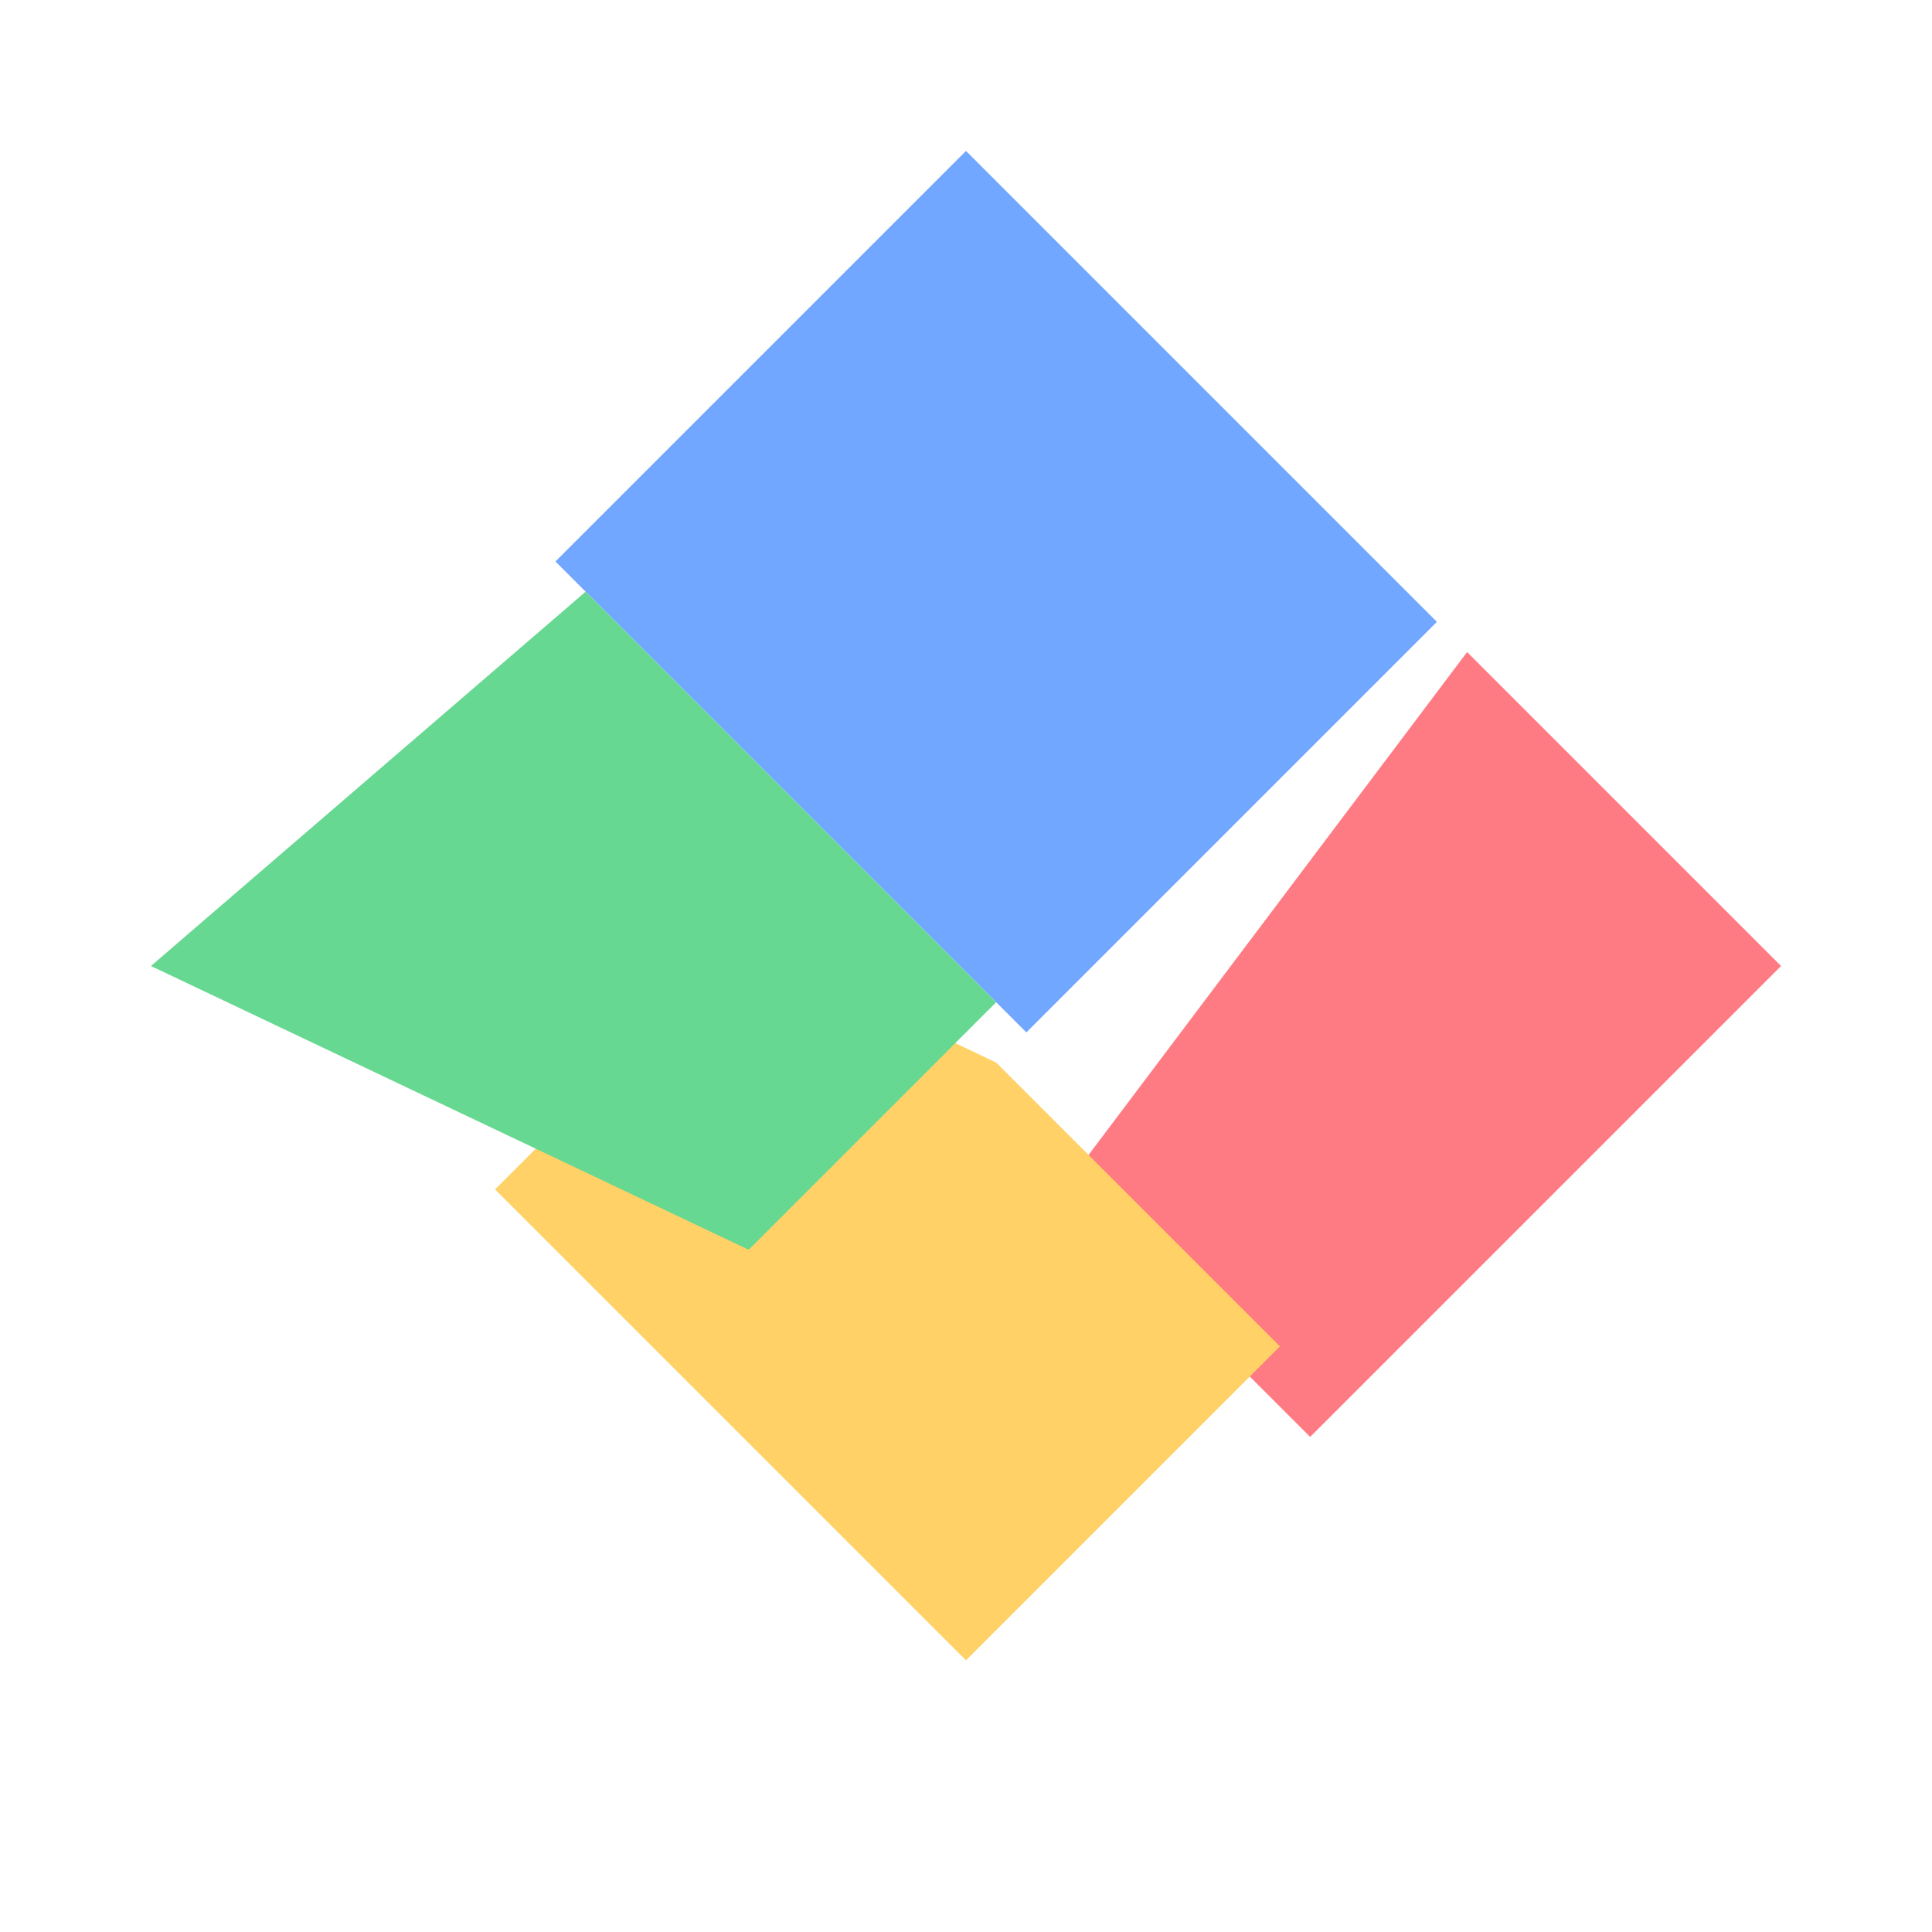
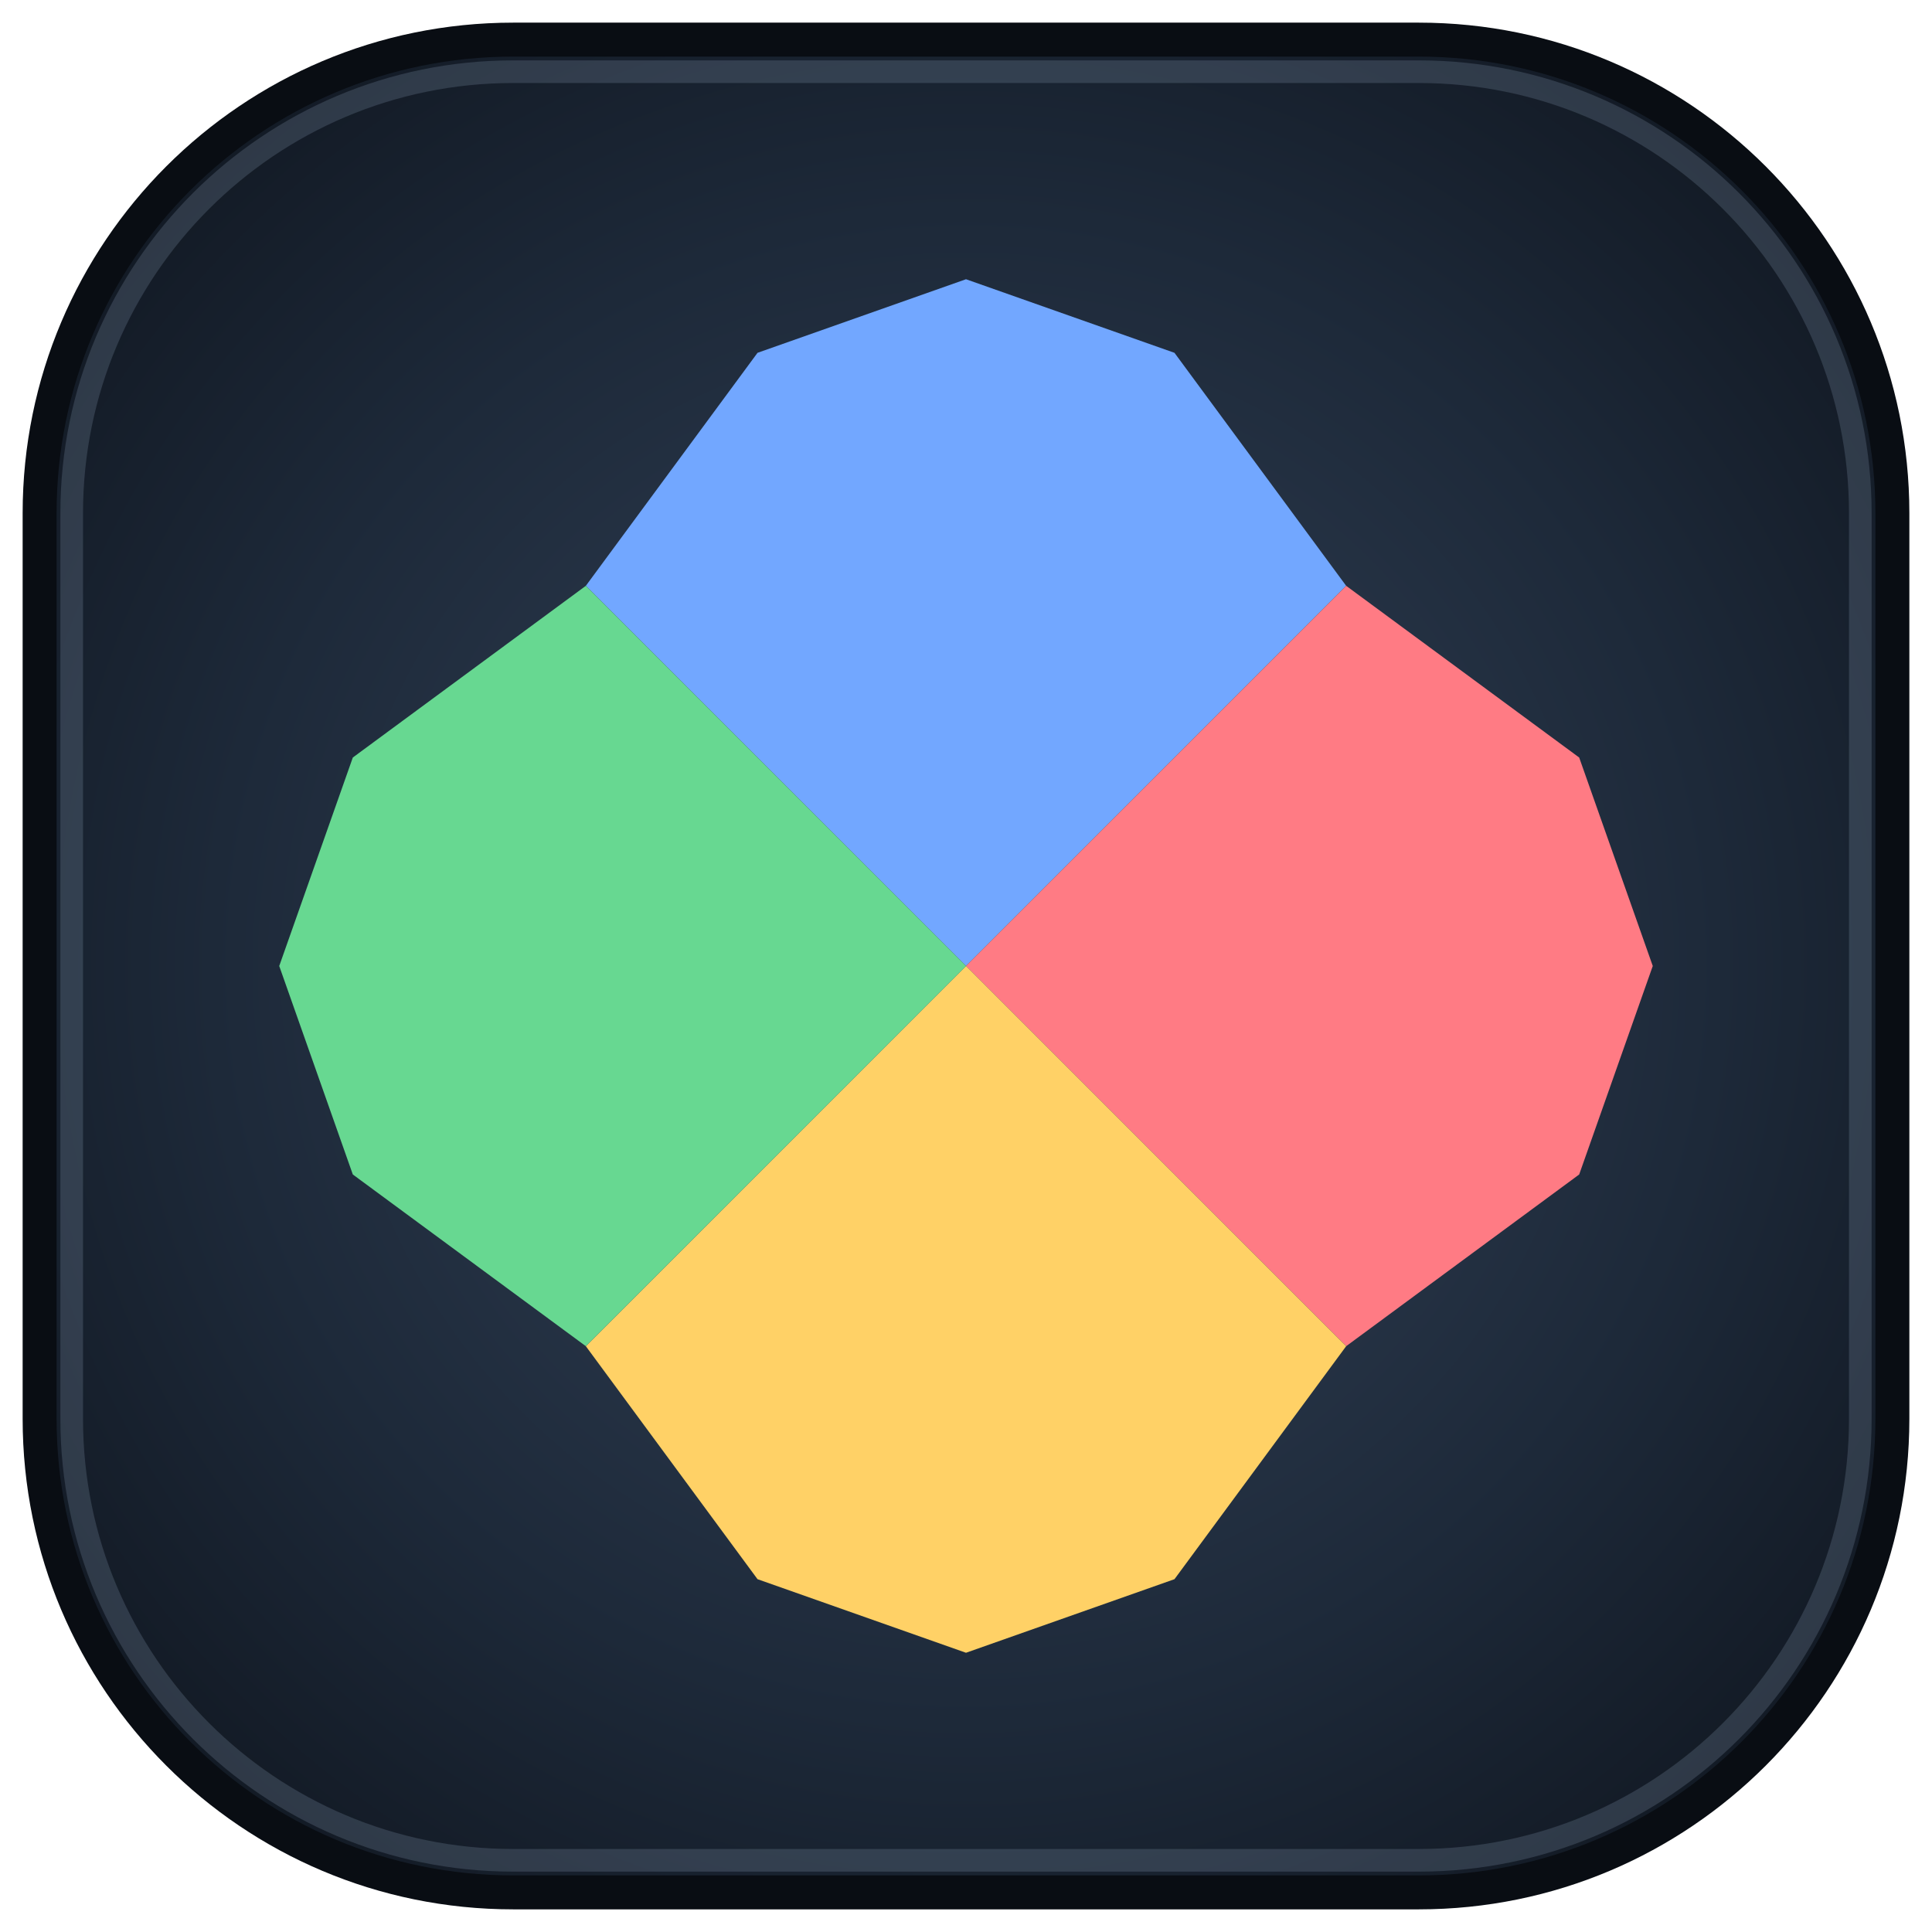
- <svg xmlns="http://www.w3.org/2000/svg" viewBox="0 0 32 32" fill="none">
-   <path fill="#72A7FF" d="M16 2.5 23.8 10.3 17 17.1 9.2 9.3z" />
-   <path fill="#FF7B84" d="m24.3 10.8 5.2 5.2-7.8 7.8-4.1-4.1z" />
-   <path fill="#FFD166" d="m16.5 17.6 4.7 4.7-5.2 5.2-7.8-7.8 4.1-4.1z" />
-   <path fill="#67D891" d="m9.7 9.8 6.8 6.8-4.1 4.1L2.5 16z" />
+ <svg xmlns="http://www.w3.org/2000/svg" viewBox="0 0 1024 1024">
+   <defs>
+     <radialGradient id="axi-icon-bg" cx="50%" cy="50%" r="72%">
+       <stop offset="0" stop-color="#35445A" />
+       <stop offset="0.58" stop-color="#1D2939" />
+       <stop offset="1" stop-color="#0D121A" />
+     </radialGradient>
+   </defs>
+   <rect x="12" y="12" width="1000" height="1000" rx="260" fill="#090D13" />
+   <rect x="30" y="30" width="964" height="964" rx="242" fill="url(#axi-icon-bg)" />
+   <rect x="38" y="38" width="948" height="948" rx="234" fill="none" stroke="#AFC2DE" stroke-opacity="0.18" stroke-width="12" />
+   <g transform="translate(512 512) scale(26) translate(-16 -16)">
+     <path fill="#72A7FF" d="M16 16 8.25 8.25 11.75 3.5 16 2 20.25 3.5 23.75 8.25z" />
+     <path fill="#FF7B84" d="M16 16 23.75 8.25 28.5 11.75 30 16 28.5 20.25 23.75 23.75z" />
+     <path fill="#FFD166" d="M16 16 23.75 23.75 20.25 28.5 16 30 11.75 28.5 8.25 23.75z" />
+     <path fill="#67D891" d="M16 16 8.25 23.75 3.5 20.25 2 16 3.5 11.75 8.25 8.25z" />
+   </g>
</svg>
